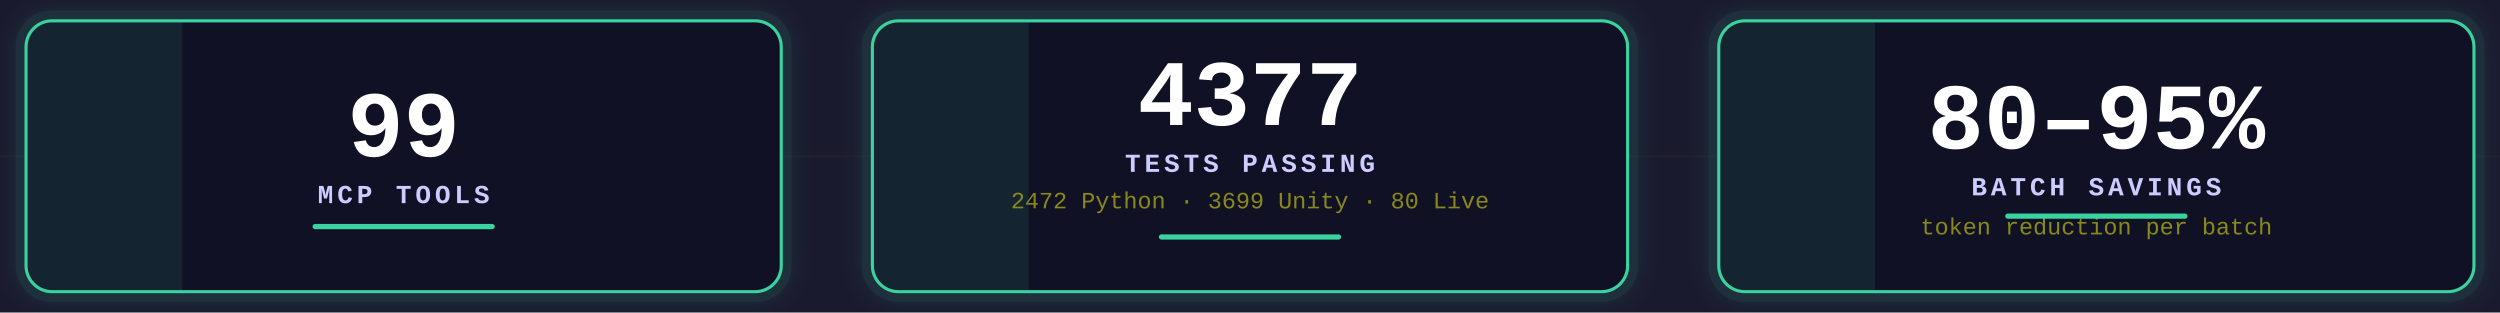
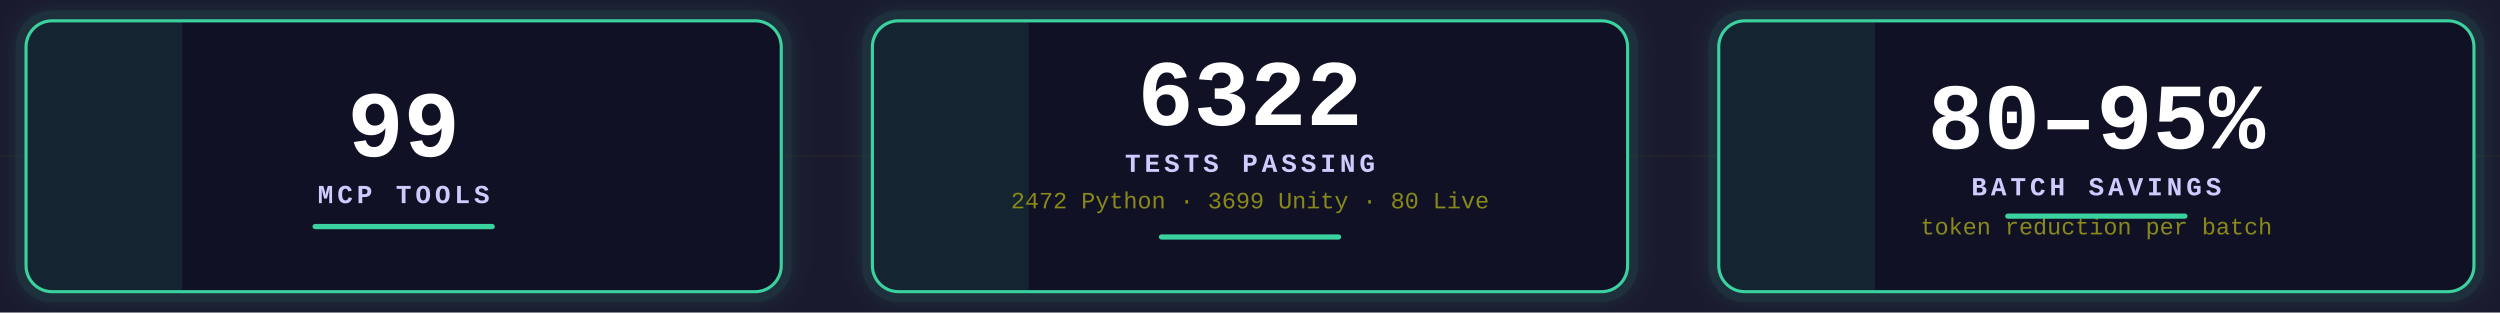
- <svg xmlns="http://www.w3.org/2000/svg" viewBox="0 0 960 120" width="960" height="120" role="img" aria-label="Unity MCP stats: 99 MCP tools, 4377 Tests (0 Python + 4377 Unity + 0 Live), 80-95% Batch Savings">
+ <svg xmlns="http://www.w3.org/2000/svg" viewBox="0 0 960 120" width="960" height="120" role="img" aria-label="Unity MCP stats: 99 MCP tools, 6322 Tests (2694 Python + 3548 Unity + 80 Live), 80-95% Batch Savings">
  <defs>
    <filter id="sg" x="-25%" y="-30%" width="150%" height="160%">
      <feGaussianBlur stdDeviation="4" result="b" />
      <feMerge>
        <feMergeNode in="b" />
        <feMergeNode in="SourceGraphic" />
      </feMerge>
    </filter>
    <clipPath id="c1">
      <rect x="10" y="8" width="290" height="104" rx="10" />
    </clipPath>
    <clipPath id="c2">
      <rect x="335" y="8" width="290" height="104" rx="10" />
    </clipPath>
    <clipPath id="c3">
      <rect x="660" y="8" width="290" height="104" rx="10" />
    </clipPath>
  </defs>
  <rect width="960" height="120" fill="#1a1a2e" />
  <line x1="0" y1="60" x2="960" y2="60" stroke="#888919" stroke-opacity="0.05" stroke-width="1" />
  <rect x="10" y="8" width="290" height="104" rx="10" fill="none" stroke="#3ad29f" stroke-width="8" opacity="0.12" filter="url(#sg)">
    <animate attributeName="opacity" values="0.25;0.7;0.25" dur="3s" repeatCount="indefinite" begin="0s" />
  </rect>
  <rect x="10" y="8" width="290" height="104" rx="10" fill="#111125" />
  <rect x="10" y="8" width="290" height="104" rx="10" fill="none" stroke="#3ad29f" stroke-width="1.2" />
  <g clip-path="url(#c1)">
    <rect x="10" y="8" width="60" height="104" fill="#3ad29f" fill-opacity="0.10">
      <animateTransform attributeName="transform" type="translate" values="-100,0;400,0" dur="3s" repeatCount="indefinite" begin="0s" />
    </rect>
  </g>
  <text x="155" y="60" text-anchor="middle" font-family="ui-monospace,SFMono-Regular,'SF Mono',Menlo,Consolas,'Liberation Mono',monospace" font-size="36" font-weight="700" fill="#ffffff">99</text>
  <text x="155" y="78" text-anchor="middle" font-family="ui-monospace,SFMono-Regular,'SF Mono',Menlo,Consolas,'Liberation Mono',monospace" font-size="10" font-weight="700" fill="#ccccff" letter-spacing="1.5">MCP TOOLS</text>
  <rect x="120" y="86" width="70" height="2" rx="1" fill="#3ad29f">
    <animate attributeName="opacity" values="0.6;1;0.6" dur="2s" repeatCount="indefinite" begin="0s" />
  </rect>
  <rect x="335" y="8" width="290" height="104" rx="10" fill="none" stroke="#3ad29f" stroke-width="8" opacity="0.12" filter="url(#sg)">
    <animate attributeName="opacity" values="0.25;0.7;0.25" dur="3s" repeatCount="indefinite" begin="0.6s" />
  </rect>
  <rect x="335" y="8" width="290" height="104" rx="10" fill="#111125" />
  <rect x="335" y="8" width="290" height="104" rx="10" fill="none" stroke="#3ad29f" stroke-width="1.2" />
  <g clip-path="url(#c2)">
    <rect x="335" y="8" width="60" height="104" fill="#3ad29f" fill-opacity="0.10">
      <animateTransform attributeName="transform" type="translate" values="-100,0;400,0" dur="3s" repeatCount="indefinite" begin="0.5s" />
    </rect>
  </g>
-   <text x="480" y="48" text-anchor="middle" font-family="ui-monospace,SFMono-Regular,'SF Mono',Menlo,Consolas,'Liberation Mono',monospace" font-size="36" font-weight="700" fill="#ffffff">4377</text>
+   <text x="480" y="48" text-anchor="middle" font-family="ui-monospace,SFMono-Regular,'SF Mono',Menlo,Consolas,'Liberation Mono',monospace" font-size="36" font-weight="700" fill="#ffffff">6322</text>
  <text x="480" y="66" text-anchor="middle" font-family="ui-monospace,SFMono-Regular,'SF Mono',Menlo,Consolas,'Liberation Mono',monospace" font-size="10" font-weight="700" fill="#ccccff" letter-spacing="1.5">TESTS PASSING</text>
  <text x="480" y="80" text-anchor="middle" font-family="ui-monospace,SFMono-Regular,'SF Mono',Menlo,Consolas,'Liberation Mono',monospace" font-size="9" fill="#888919">2472 Python · 3699 Unity · 80 Live</text>
  <rect x="445" y="90" width="70" height="2" rx="1" fill="#3ad29f">
    <animate attributeName="opacity" values="0.6;1;0.6" dur="2s" repeatCount="indefinite" begin="0.4s" />
  </rect>
  <rect x="660" y="8" width="290" height="104" rx="10" fill="none" stroke="#3ad29f" stroke-width="8" opacity="0.12" filter="url(#sg)">
    <animate attributeName="opacity" values="0.25;0.7;0.25" dur="3s" repeatCount="indefinite" begin="1.2s" />
  </rect>
  <rect x="660" y="8" width="290" height="104" rx="10" fill="#111125" />
  <rect x="660" y="8" width="290" height="104" rx="10" fill="none" stroke="#3ad29f" stroke-width="1.2" />
  <g clip-path="url(#c3)">
    <rect x="660" y="8" width="60" height="104" fill="#3ad29f" fill-opacity="0.10">
      <animateTransform attributeName="transform" type="translate" values="-100,0;400,0" dur="3s" repeatCount="indefinite" begin="1.0s" />
    </rect>
  </g>
  <text x="805" y="57" text-anchor="middle" font-family="ui-monospace,SFMono-Regular,'SF Mono',Menlo,Consolas,'Liberation Mono',monospace" font-size="36" font-weight="700" fill="#ffffff">80–95%</text>
  <text x="805" y="75" text-anchor="middle" font-family="ui-monospace,SFMono-Regular,'SF Mono',Menlo,Consolas,'Liberation Mono',monospace" font-size="10" font-weight="700" fill="#ccccff" letter-spacing="1.5">BATCH SAVINGS</text>
  <text x="805" y="90" text-anchor="middle" font-family="ui-monospace,SFMono-Regular,'SF Mono',Menlo,Consolas,'Liberation Mono',monospace" font-size="9" fill="#888919">token reduction per batch</text>
  <rect x="770" y="82" width="70" height="2" rx="1" fill="#3ad29f">
    <animate attributeName="opacity" values="0.6;1;0.6" dur="2s" repeatCount="indefinite" begin="0.8s" />
  </rect>
</svg>
